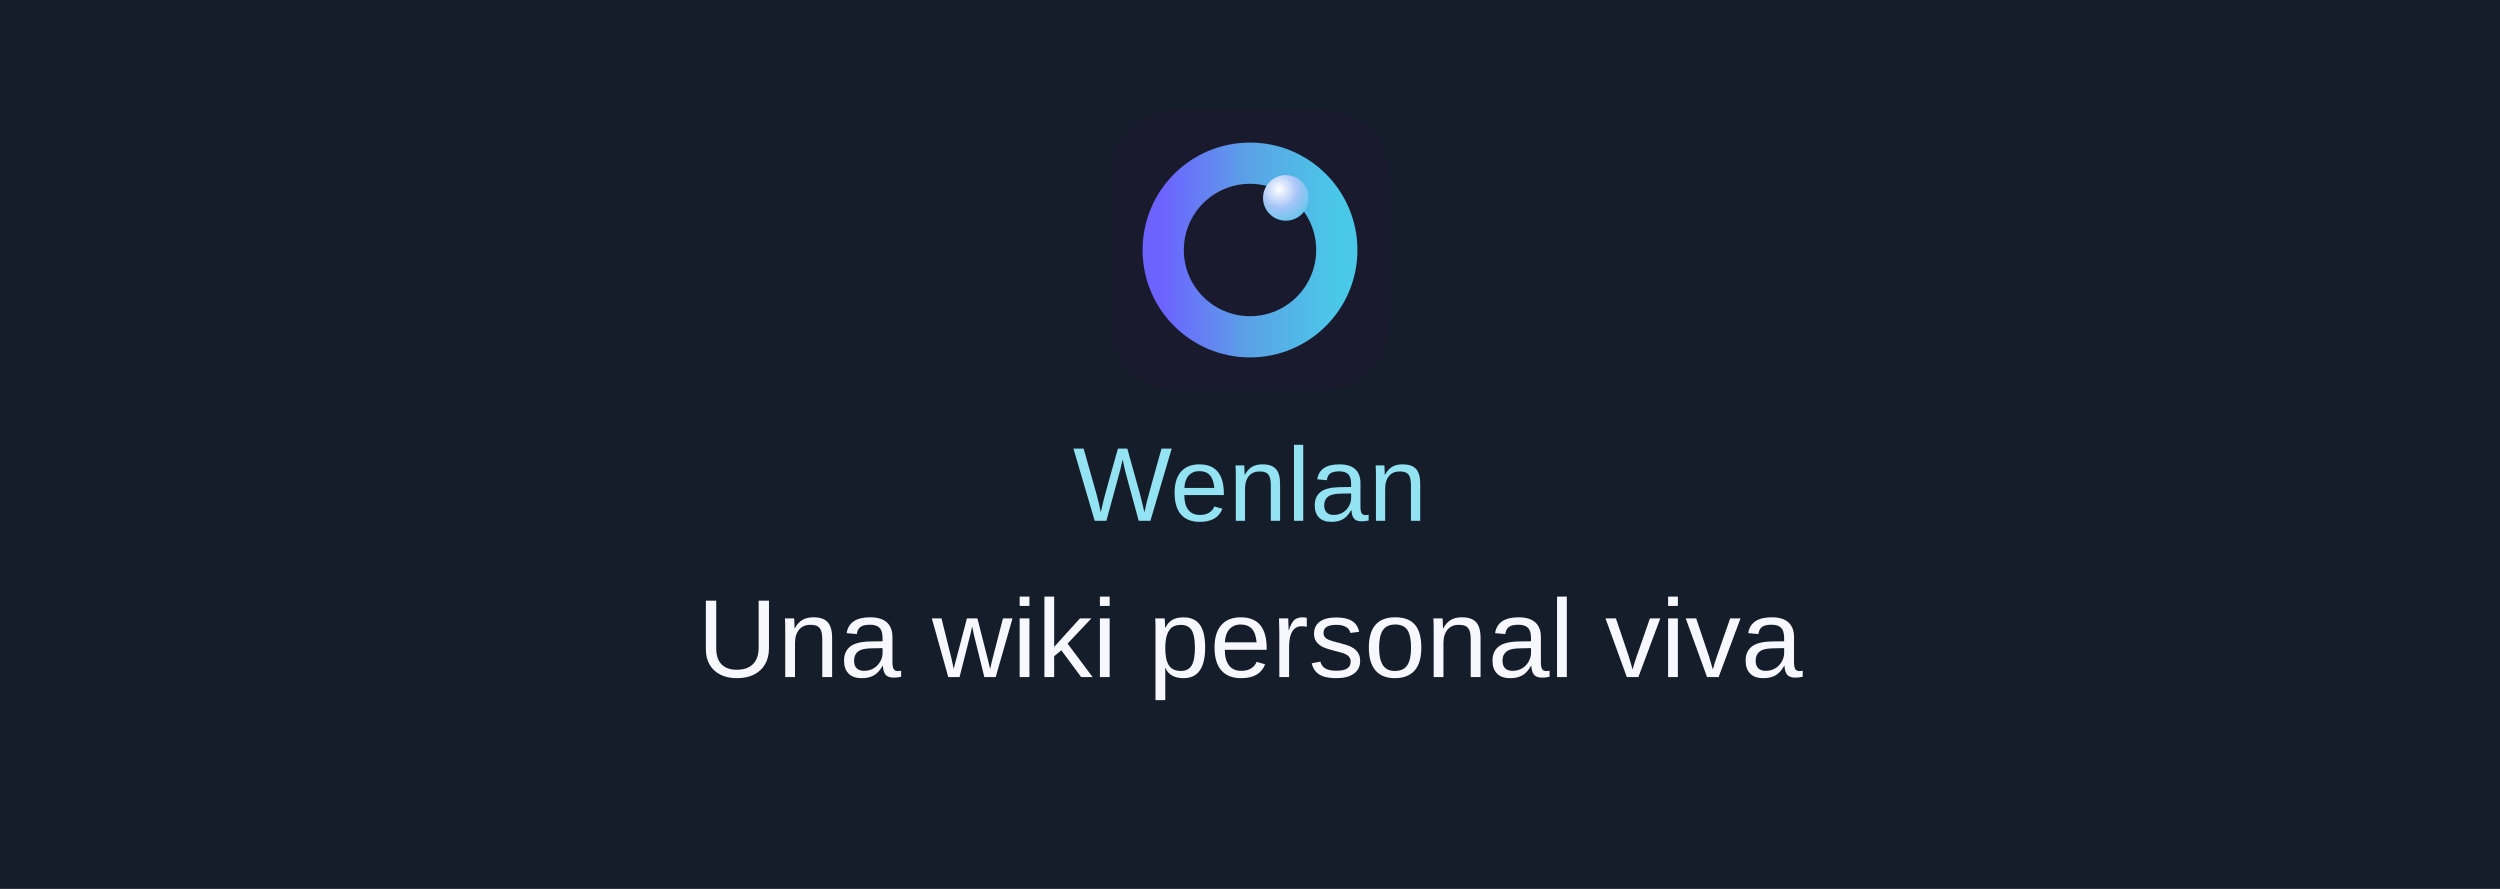
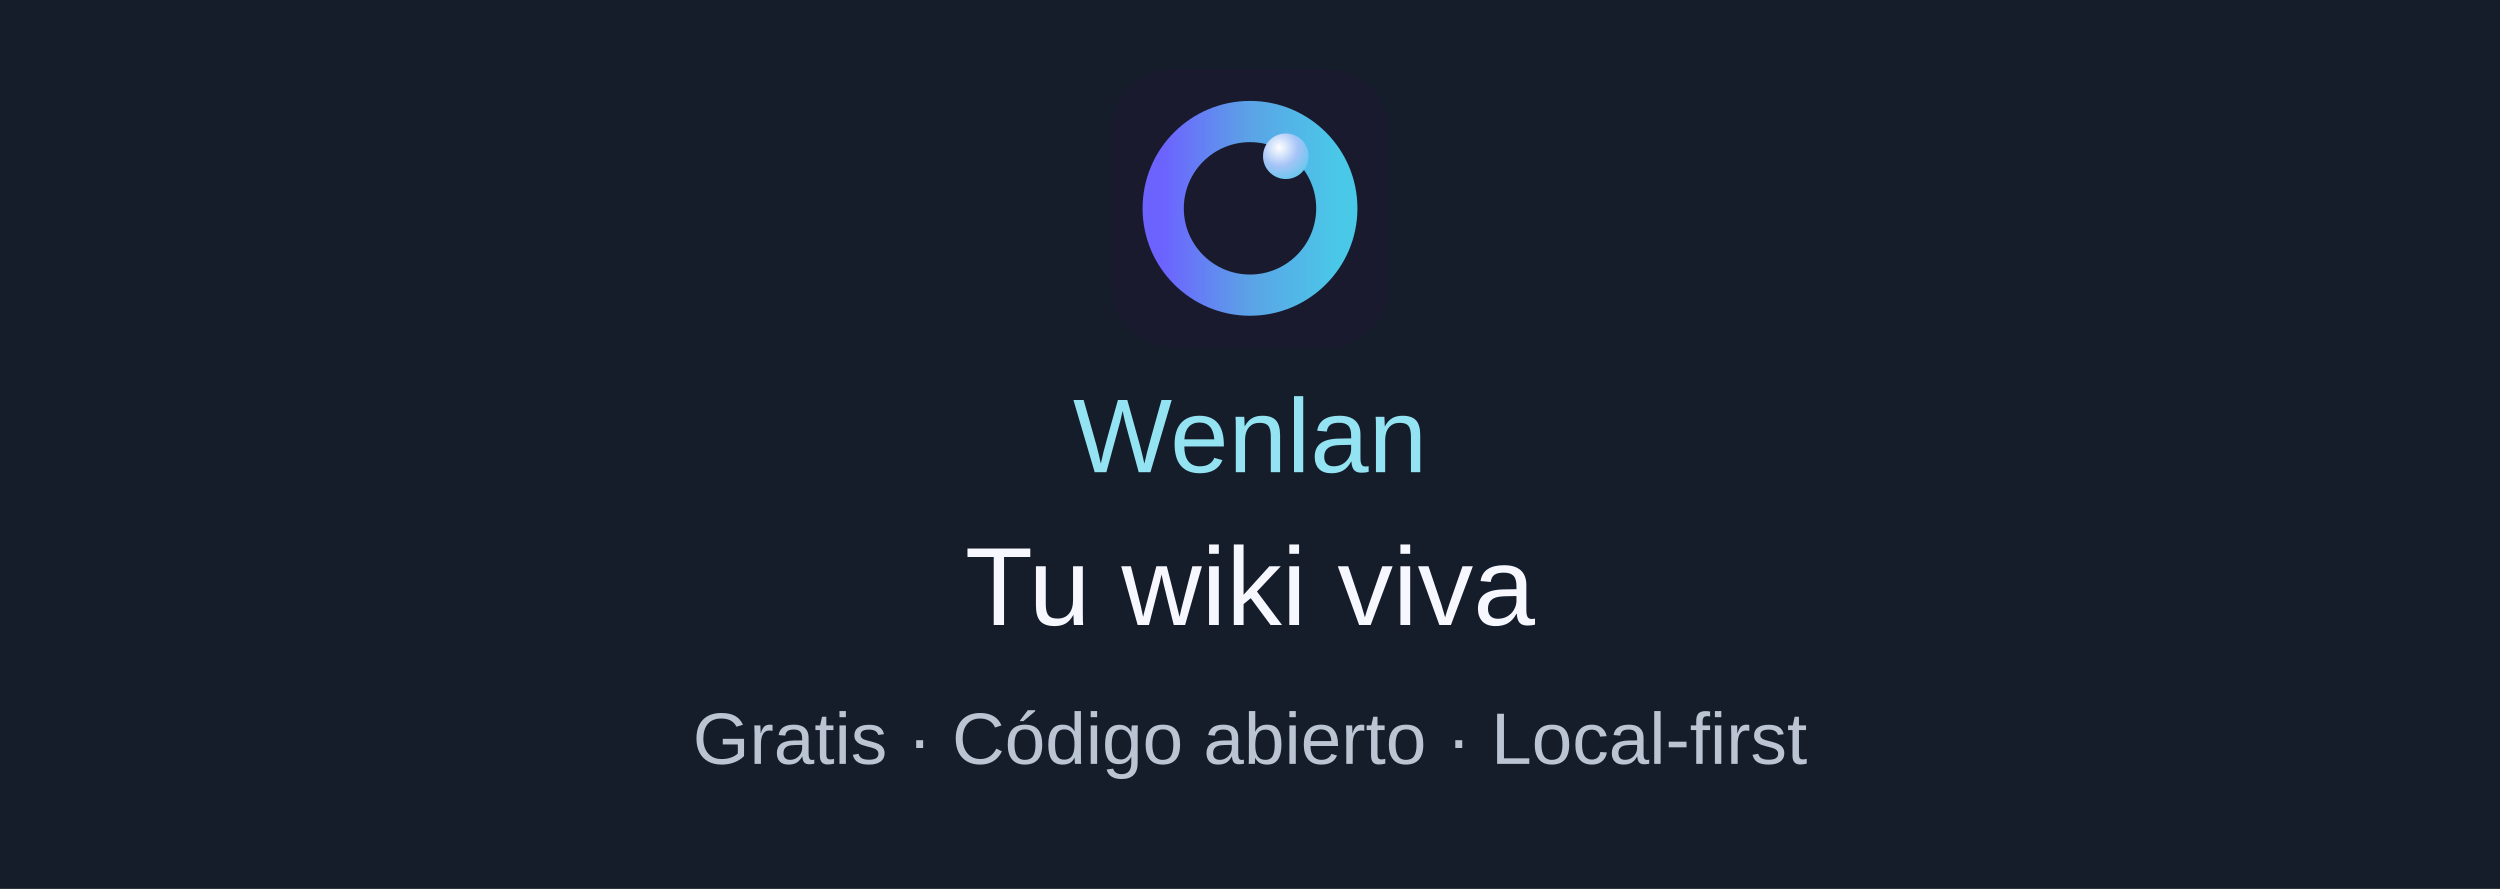
<svg xmlns="http://www.w3.org/2000/svg" width="720" height="256" viewBox="0 0 720 256" fill="none" role="img" aria-labelledby="title desc">
  <rect width="720" height="256" fill="#151D2B" />
-   <g transform="translate(320 32) scale(0.15625)">
+   <g transform="translate(320 20) scale(0.15625)">
    <rect width="512" height="512" rx="112" fill="#1A1A2E" />
    <circle cx="256" cy="256" r="160" fill="none" stroke="url(#banner-es-ES-mobile-ring)" stroke-width="76" />
    <circle cx="322" cy="160" r="42" fill="url(#banner-es-ES-mobile-orb)" />
  </g>
-   <text x="360" y="150" fill="#93E3F2" font-size="30.24" font-weight="500" text-anchor="middle">
+   <text x="360" y="136" fill="#93E3F2" font-size="30.24" font-weight="500" text-anchor="middle">
    <tspan font-family="-apple-system, BlinkMacSystemFont, &quot;SF Pro Display&quot;, &quot;Helvetica Neue&quot;, Arial, sans-serif">Wenlan</tspan>
  </text>
-   <text x="360" y="195" fill="#F7F8FF" font-family="-apple-system, BlinkMacSystemFont, &quot;SF Pro Display&quot;, &quot;Helvetica Neue&quot;, Arial, sans-serif" font-size="32" font-weight="500" text-anchor="middle">Una wiki personal viva</text>
+   <text x="360" y="180" fill="#F7F8FF" font-family="-apple-system, BlinkMacSystemFont, &quot;SF Pro Display&quot;, &quot;Helvetica Neue&quot;, Arial, sans-serif" font-size="32" font-weight="500" text-anchor="middle">Tu wiki viva</text>
+   <text x="360" y="220" fill="#BAC4D2" font-family="-apple-system, BlinkMacSystemFont, &quot;SF Pro Display&quot;, &quot;Helvetica Neue&quot;, Arial, sans-serif" font-size="21" font-weight="400" text-anchor="middle">Gratis · Código abierto · Local-first</text>
  <defs>
    <linearGradient id="banner-es-ES-mobile-ring" x1="96" y1="256" x2="416" y2="256" gradientUnits="userSpaceOnUse">
      <stop stop-color="#6C63FF" />
      <stop offset="0.5" stop-color="#5BA3E6" />
      <stop offset="1" stop-color="#4AC8E8" />
    </linearGradient>
    <radialGradient id="banner-es-ES-mobile-orb" cx="0" cy="0" r="1" gradientUnits="userSpaceOnUse" gradientTransform="translate(310 144) rotate(52.125) scale(76.0263)">
      <stop stop-color="#FFFFFF" />
      <stop offset="0.45" stop-color="#A5C4F7" />
      <stop offset="1" stop-color="#4AC8E8" />
    </radialGradient>
  </defs>
</svg>
